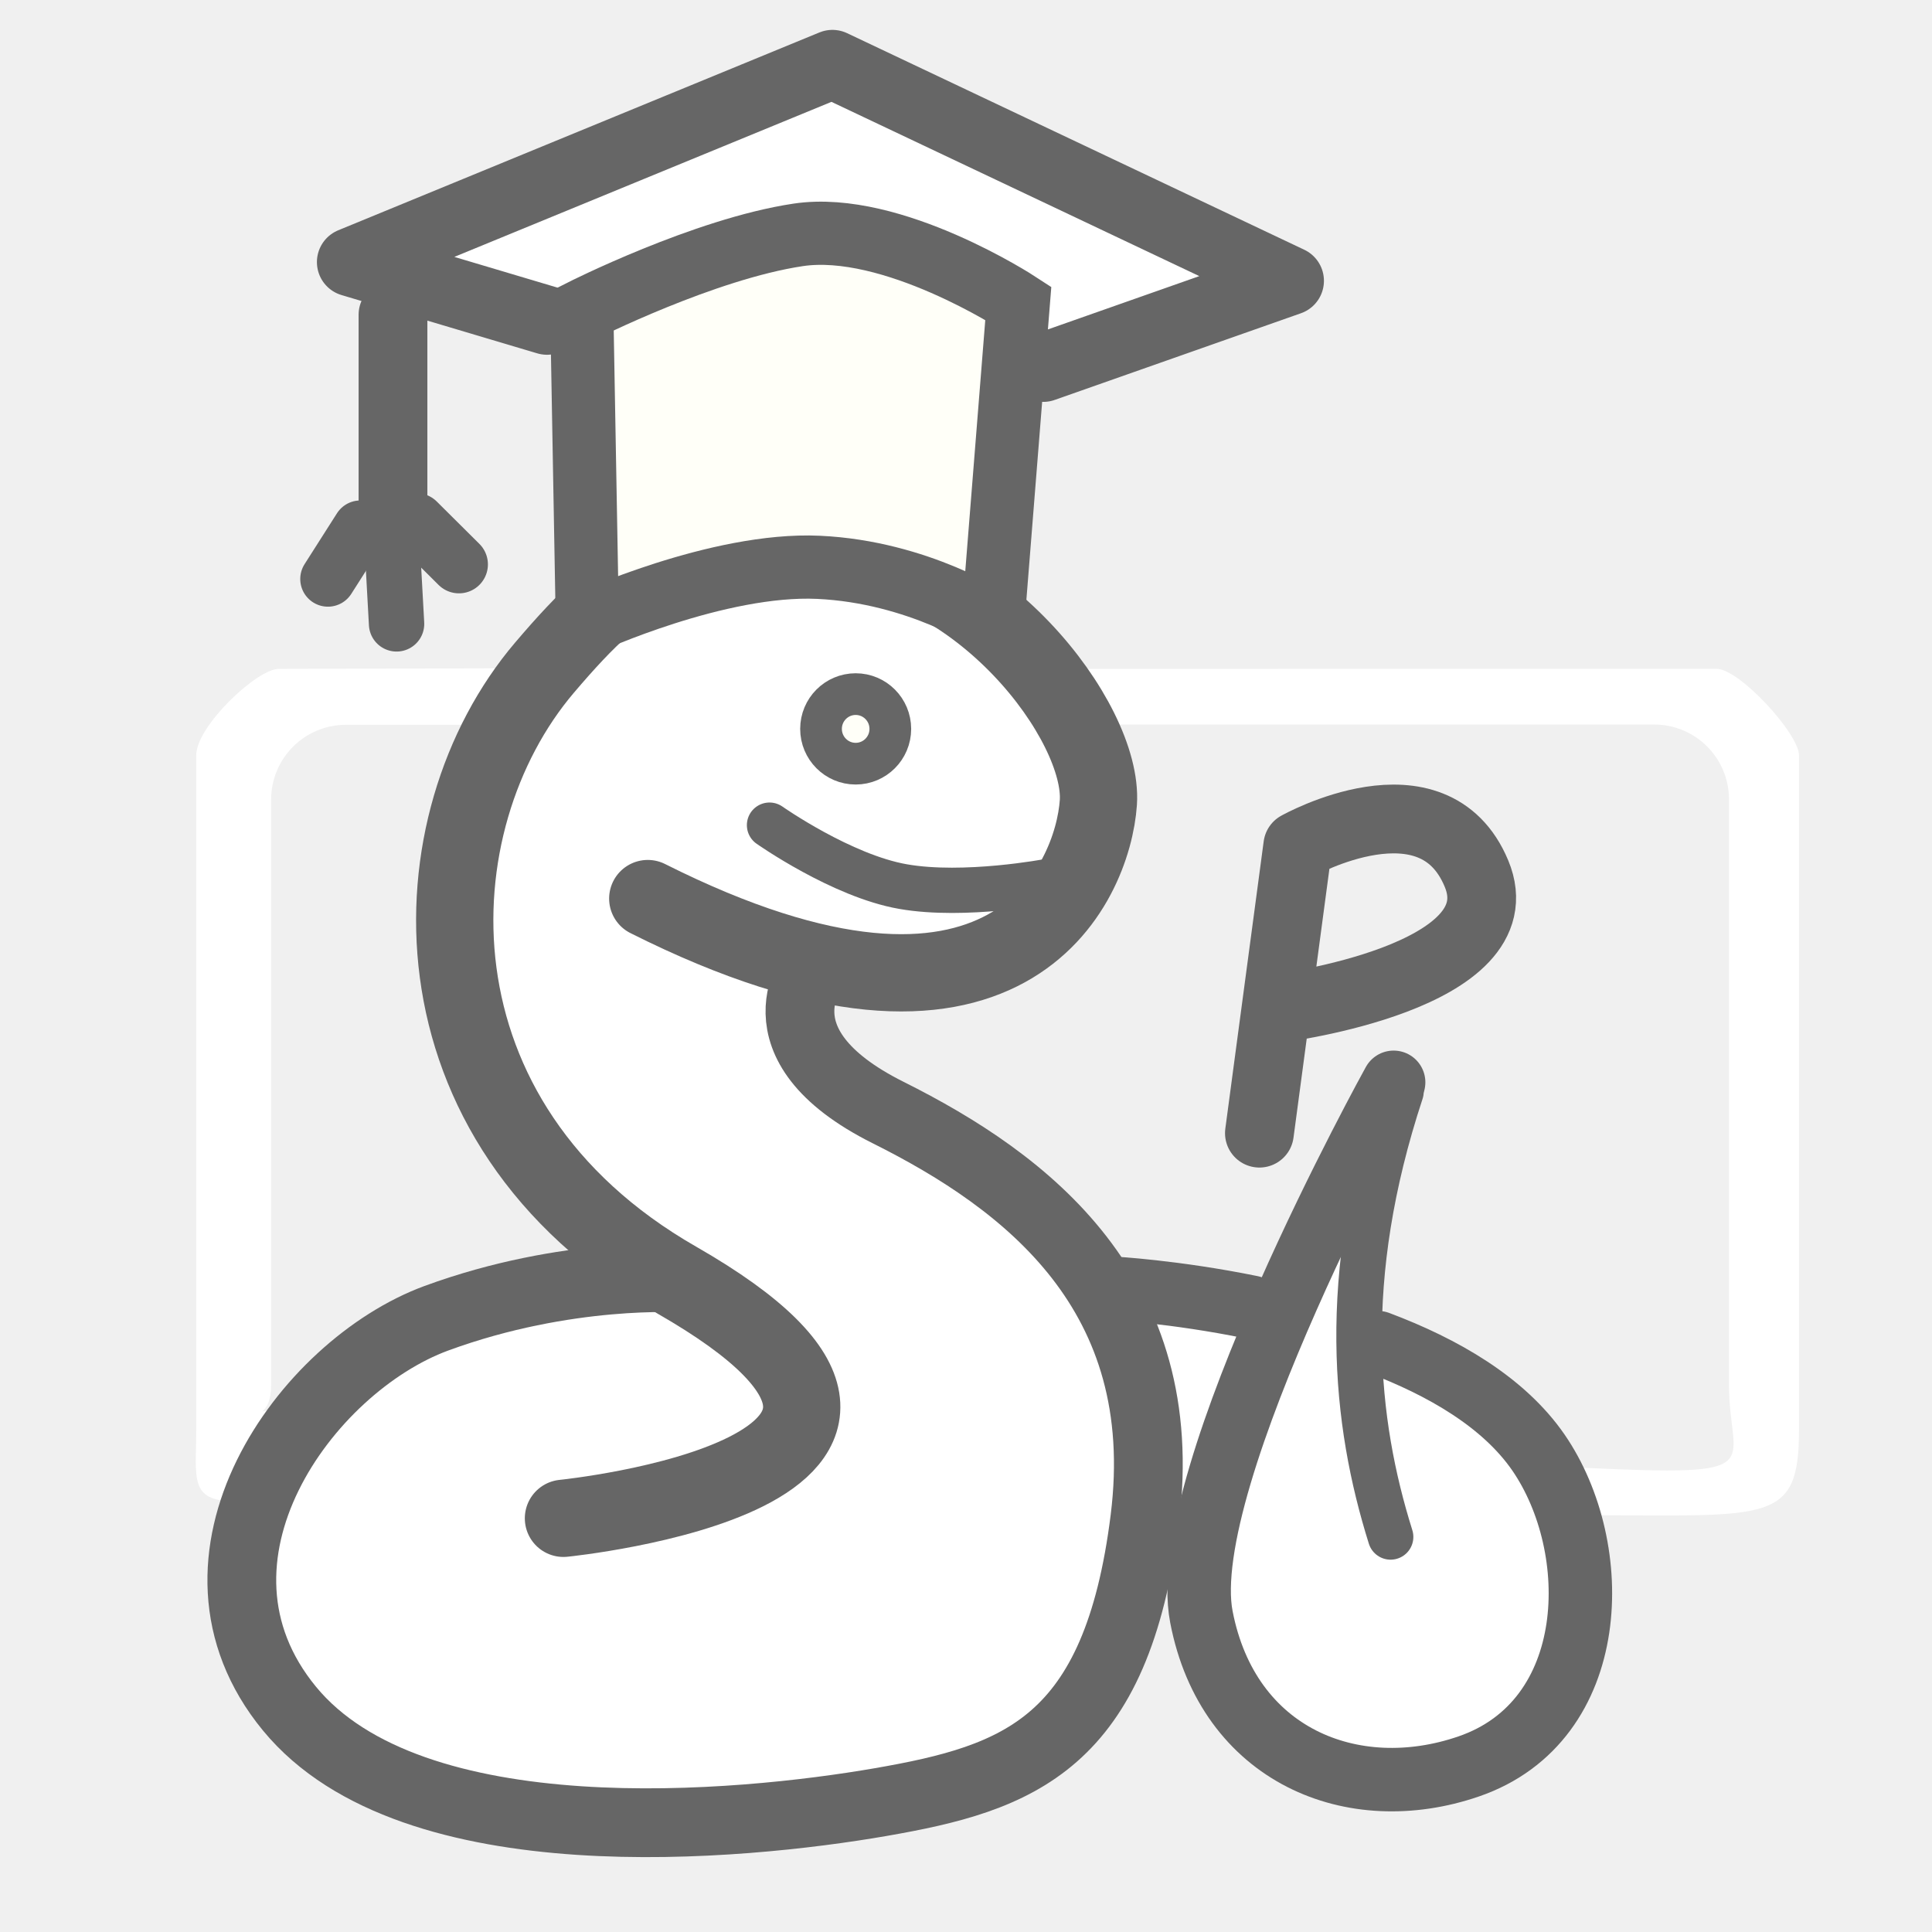
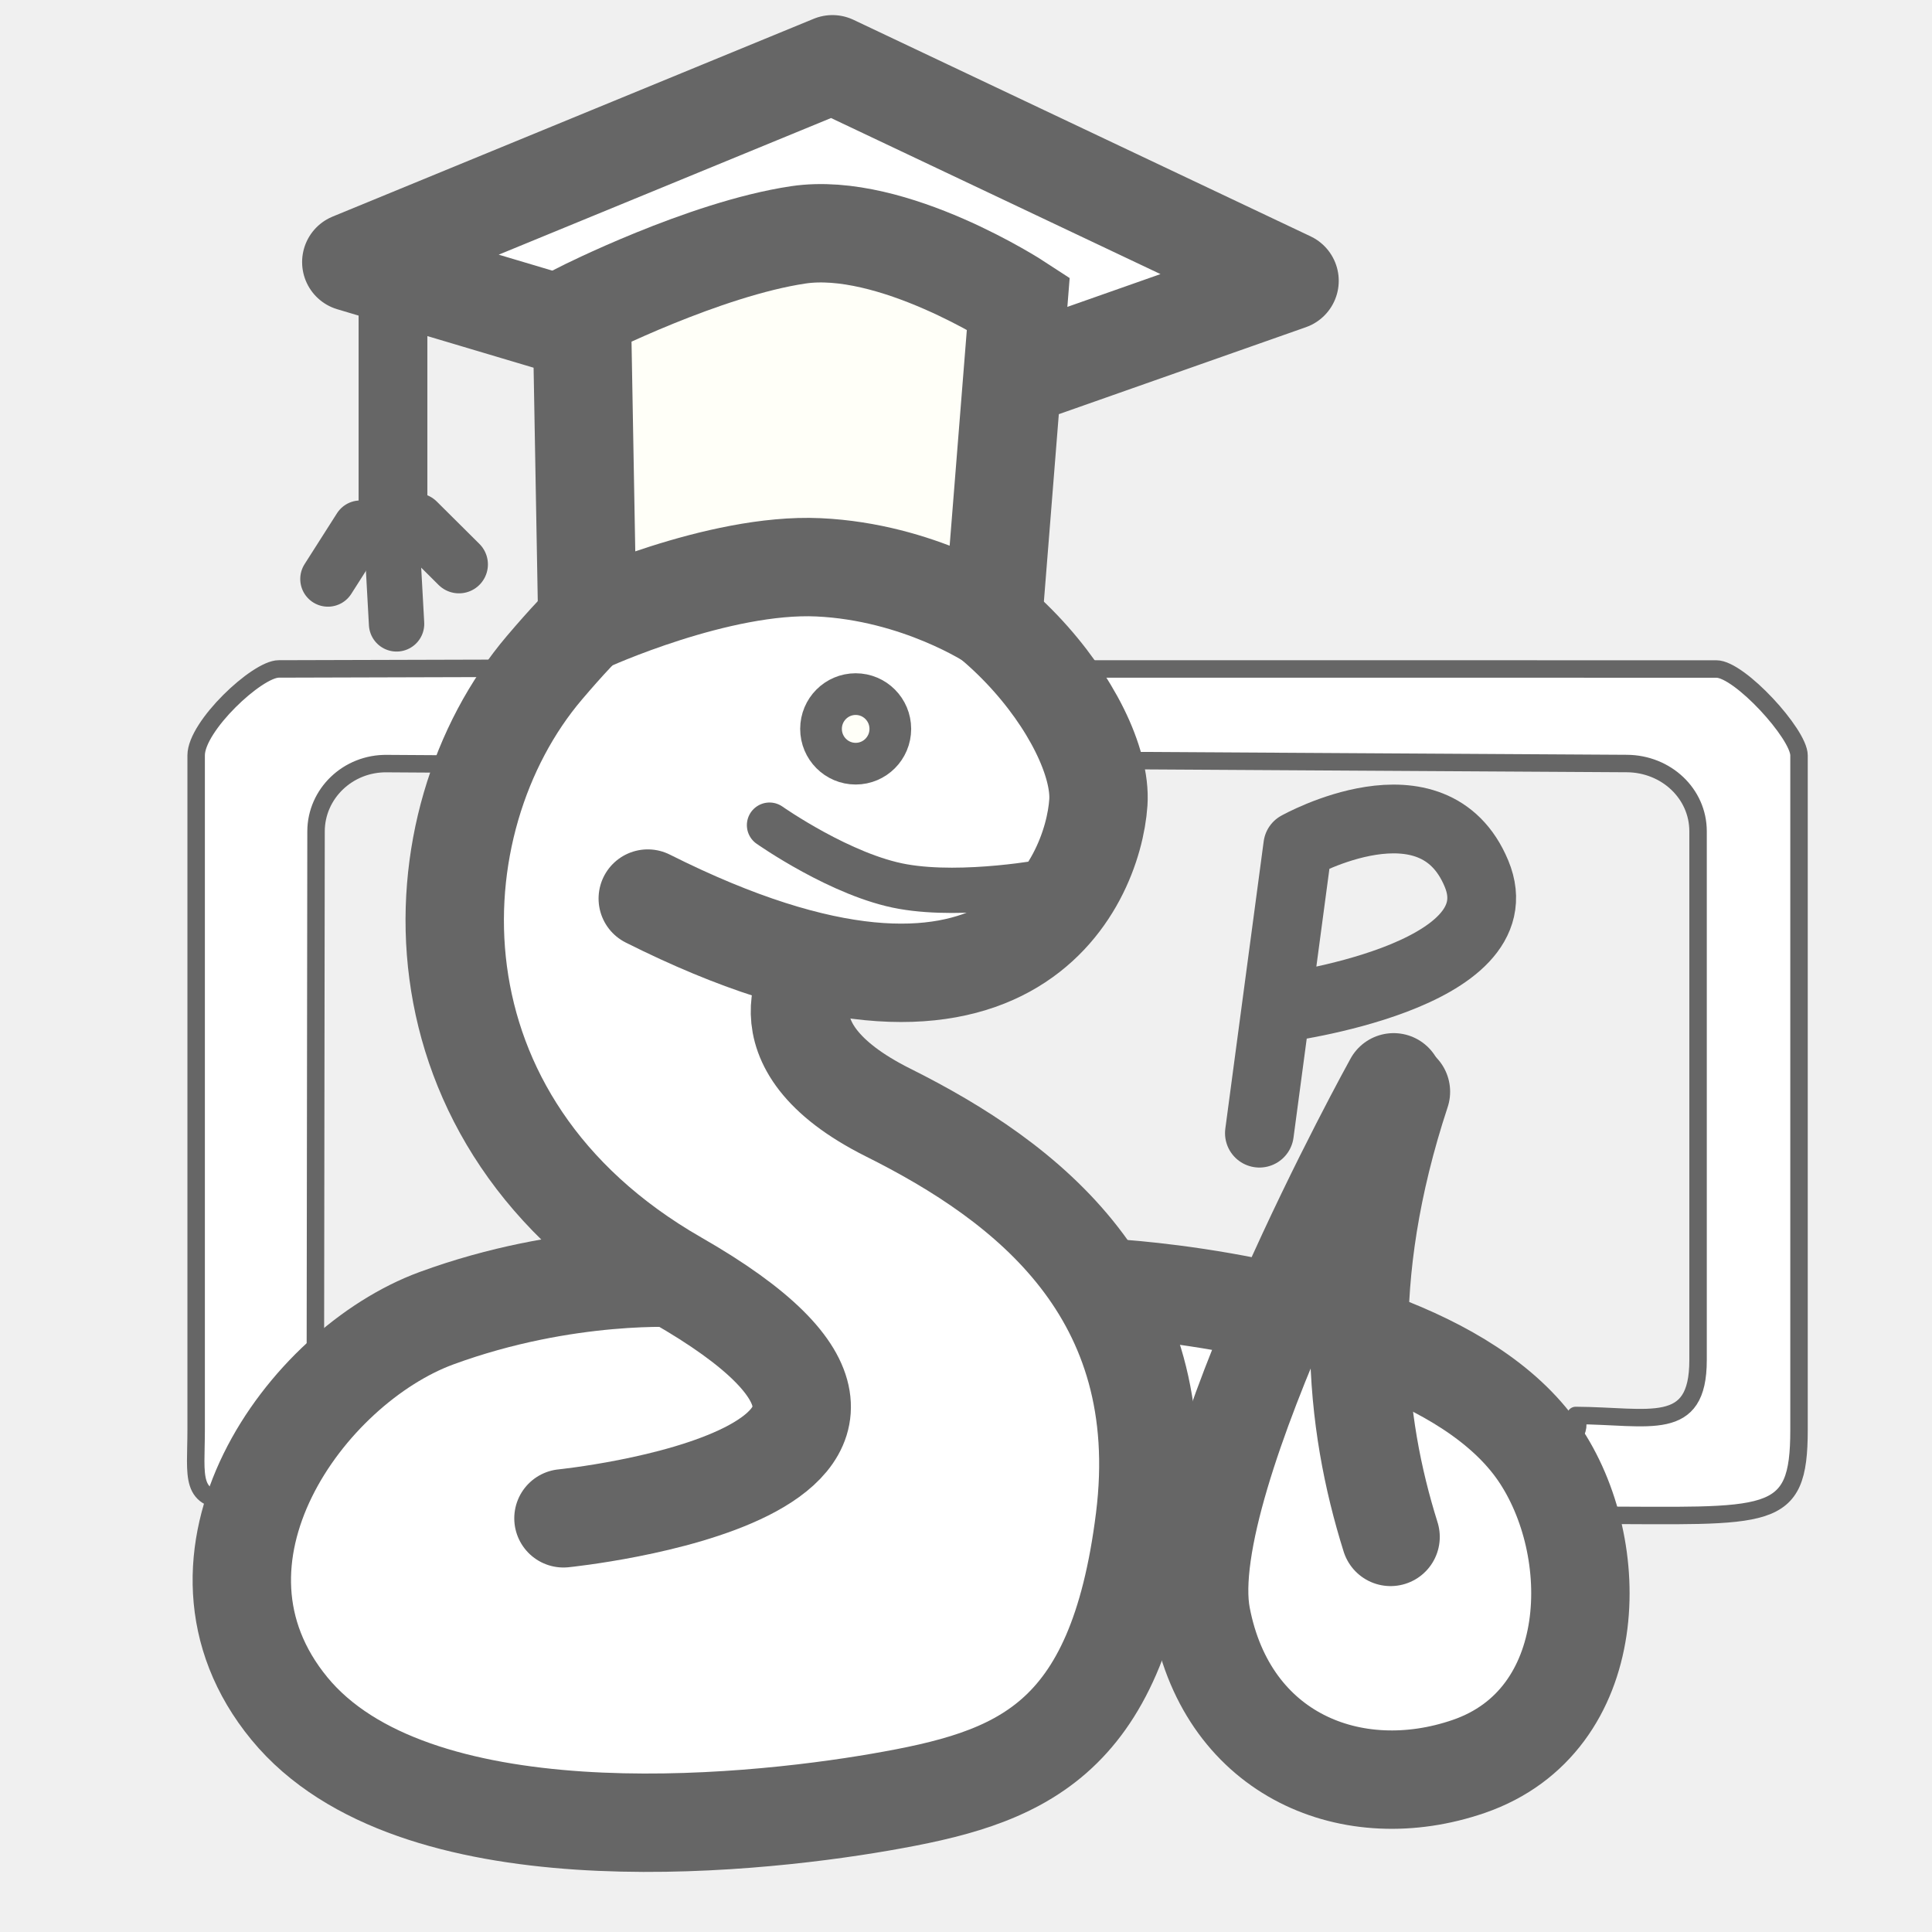
<svg xmlns="http://www.w3.org/2000/svg" height="55" id="svg1756" version="1.1" viewBox="0 0 14.552 14.552" width="55">
  <defs id="defs1750" />
  <g id="layer1" transform="translate(0,-282.4479)">
-     <path d="m 3.991,287.481 -1.892,0.005 c -0.163,4.5e-4 -0.621,0.431 -0.621,0.651 v 5.081 c 0,0.36 -0.056,0.537 0.288,0.537 l 0.303,-0.281 c -0.119,0 -0.187,-0.021 -0.227,-0.064 l 0.241,-0.319 v -0.02 c -0.049,0 -0.082,0.003 -0.106,0.007 0.03,-0.025 0.065,-0.08 0.065,-0.192 v -4.414 c 0,-0.313 0.252,-0.565 0.565,-0.565 h 1.318 l 0.218,-0.286 -0.258,7.6e-4 z m 3.874,0.005 0.154,0.138 H 7.85 l 0.313,0.281 h 4.295 c 0.313,0 0.565,0.252 0.565,0.565 v 4.414 c 0,0.613 0.339,0.687 -1.105,0.619 l -0.045,0.07 c -0.037,-0.002 -0.064,-0.003 -0.102,-0.004 l 0.054,0.079 -0.048,0.074 c 0.037,8e-5 0.064,3.1e-4 0.099,4.6e-4 l 0.094,0.138 c 1.366,0.003 1.58,0.062 1.58,-0.643 v -5.081 c 0,-0.161 -0.448,-0.651 -0.621,-0.651 z" id="rect1226-2-4-6-9" style="fill:#ffffff;fill-opacity:1;stroke:none;stroke-width:0.132;stroke-linecap:round;stroke-linejoin:round;stroke-miterlimit:4;stroke-dasharray:none;stroke-opacity:1" />
+     <path d="m 15.084,19.023 -7.15,0.02 c -0.616,0.002 -2.35,1.629 -2.35,2.459 v 19.201 c 0,1.362 -0.211,2.029 1.09,2.029 l 1.145,-1.062 c -0.45,0 -0.709,-0.08 -0.857,-0.242 l 0.912,-1.207 v -0.074 c -0.185,0 -0.311,0.01 -0.4,0.025 0.114,-0.094 2.245,-0.3 2.246,-0.719 0.347,-0.358 -1.376,1.37 -0.744,0.666 l 0.021,-16.453 c 0.002,-1.068 0.904,-1.947 2.025,-1.928 l 3.33,0.021 c 0.169,-0.415 0.305,-0.727 0.48,-1.133 h 0.004 l 0.824,-1.082 -0.977,0.004 z m 14.641,0.02 0.582,0.521 h -0.639 l 1.184,1.064 h -0.684 c 0.115,0.233 0.167,0.41 0.336,1.014 l 15.811,0.094 c 1.122,0.008 2.025,0.86 2.025,1.928 v 15.057 c 0,2.09 -1.374,1.586 -3.484,1.574 0.42,0.953 -1.516,1.097 -1.305,1.512 -0.179,-0.008 1.694,-0.01 1.498,-0.02 l -0.172,0.262 c -0.139,-0.008 -0.24,-0.01 -0.387,-0.014 l 0.205,0.297 -0.182,0.281 c 0.139,3.03e-4 0.241,0.001 0.373,0.002 l 0.357,0.52 c 5.161,0.011 5.971,0.236 5.971,-2.43 V 21.504 c 0,-0.609 -1.694,-2.459 -2.35,-2.459 z" id="rect1226-2-4-6-9" style="fill:#ffffff;fill-opacity:1;stroke:#666666;stroke-width:0.497;stroke-linecap:round;stroke-linejoin:round;stroke-miterlimit:4;stroke-dasharray:none;stroke-opacity:1" transform="matrix(0.2645833,0,0,0.2645833,0,282.4479)" />
    <path d="m 6.146,289.721 c 0,0 1.953,0.201 2.054,-0.805 0.101,-1.007 -0.584,-1.913 -1.007,-2.054 -0.423,-0.141 -1.691,-0.282 -2.315,0.06 -0.624,0.342 -1.148,1.127 -1.289,1.49 -0.141,0.362 -0.262,1.369 0,1.953 0.262,0.584 1.329,1.631 1.329,1.631 0,0 -1.45,0.121 -2.094,0.685 -0.644,0.564 -1.127,0.886 -1.067,1.711 0.06,0.825 0.685,1.429 1.329,1.55 0.644,0.121 1.953,0.383 2.557,0.262 0.604,-0.121 2.013,-0.221 2.356,-0.664 0.342,-0.443 0.483,-1.329 0.664,-1.45 0.181,-0.121 0.423,0.121 0.463,0.483 0.04,0.362 0.06,0.745 0.282,0.866 0.221,0.121 0.846,0.664 1.49,0.403 0.644,-0.262 1.027,-0.685 1.007,-1.127 -0.02,-0.443 -0.04,-1.53 -1.107,-1.953 -1.067,-0.423 -2.517,-0.604 -2.517,-0.604 0,0 -0.262,-0.564 -0.785,-0.846 -0.523,-0.282 -1.248,-0.685 -1.369,-0.906 -0.121,-0.221 0.02,-0.685 0.02,-0.685 z" id="path1265-5" style="fill:#ffffff;fill-opacity:1;stroke:none;stroke-width:0.04px;stroke-linecap:butt;stroke-linejoin:miter;stroke-opacity:1" />
    <ellipse cx="6.445" cy="287.938" id="path894-6-7-3-6" rx="0.261" ry="0.262" style="fill:#fffff8;fill-opacity:1;stroke:#666666;stroke-width:0.314;stroke-miterlimit:4;stroke-dasharray:none;stroke-opacity:1" />
    <path d="m 5.796,288.663 c 0,0 0.544,0.383 1.007,0.463 0.463,0.081 1.097,-0.04 1.097,-0.04" id="path896-2-0-6-5" style="fill:none;fill-opacity:1;stroke:#666666;stroke-width:0.341;stroke-linecap:round;stroke-linejoin:miter;stroke-miterlimit:4;stroke-dasharray:none;stroke-opacity:1" />
-     <path d="m 6.146,289.721 c 0,0 -0.503,0.584 0.544,1.107 1.047,0.523 2.145,1.364 1.933,3.06 -0.212,1.696 -0.946,1.953 -1.993,2.134 -1.047,0.181 -3.523,0.423 -4.45,-0.705 -0.926,-1.127 0.121,-2.577 1.107,-2.94 0.987,-0.362 1.852,-0.302 1.852,-0.302" id="path1042-6" style="fill:none;stroke:#666666;stroke-width:0.518;stroke-linecap:butt;stroke-linejoin:miter;stroke-miterlimit:4;stroke-dasharray:none;stroke-opacity:1" />
-     <path d="m 4.12,284.861 -1.474,-0.439 3.624,-1.49 3.443,1.631 -1.855,0.653" id="path1078-9" style="fill:#ffffff;fill-opacity:1;stroke:#666666;stroke-width:0.518;stroke-linecap:round;stroke-linejoin:round;stroke-miterlimit:4;stroke-dasharray:none;stroke-opacity:1" />
+     <path d="m 6.146,289.721 c 0,0 -0.503,0.584 0.544,1.107 1.047,0.523 2.145,1.364 1.933,3.06 -0.212,1.696 -0.946,1.953 -1.993,2.134 -1.047,0.181 -3.523,0.423 -4.45,-0.705 -0.926,-1.127 0.121,-2.577 1.107,-2.94 0.987,-0.362 1.852,-0.302 1.852,-0.302" id="path1042-6" style="fill:none;stroke:#666666;stroke-width:0.741;stroke-linecap:butt;stroke-linejoin:miter;stroke-miterlimit:4;stroke-dasharray:none;stroke-opacity:1" />
+     <path d="m 4.12,284.861 -1.474,-0.439 3.624,-1.49 3.443,1.631 -1.855,0.653" id="path1078-9" style="fill:#ffffff;fill-opacity:1;stroke:#666666;stroke-width:0.741;stroke-linecap:round;stroke-linejoin:round;stroke-miterlimit:4;stroke-dasharray:none;stroke-opacity:1" />
    <path d="m 2.96,284.819 v 1.523" id="path1084-74" style="fill:none;stroke:#666666;stroke-width:0.518;stroke-linecap:round;stroke-linejoin:miter;stroke-miterlimit:4;stroke-dasharray:none;stroke-opacity:1" />
-     <path d="m 4.879,289.216 c 2.715,1.364 3.353,-0.12 3.394,-0.724 0.04,-0.604 -0.896,-1.847 -2.054,-1.893 -1.158,-0.045 -1.478,0.126 -2.118,0.878 -0.989,1.163 -1.077,3.424 0.997,4.613 2.534,1.452 -0.854,1.794 -0.854,1.794" id="path50-5-2-9-7" style="fill:none;fill-opacity:1;stroke:#666666;stroke-width:0.582;stroke-linecap:round;stroke-linejoin:round;stroke-miterlimit:4;stroke-dasharray:none;stroke-opacity:1" />
-     <path d="m 4.424,287.138 c 0,0 0.985,-0.452 1.741,-0.417 0.756,0.035 1.314,0.408 1.314,0.408 l 0.191,-2.397 c 0,0 -0.95,-0.621 -1.658,-0.515 -0.709,0.106 -1.63,0.572 -1.63,0.572 z" id="path2757" style="fill:#fffff8;stroke:#666666;stroke-width:0.476;stroke-linecap:butt;stroke-linejoin:miter;stroke-miterlimit:4;stroke-dasharray:none;stroke-opacity:1;fill-opacity:1" />
+     <path d="m 4.879,289.216 c 2.715,1.364 3.353,-0.12 3.394,-0.724 0.04,-0.604 -0.896,-1.847 -2.054,-1.893 -1.158,-0.045 -1.478,0.126 -2.118,0.878 -0.989,1.163 -1.077,3.424 0.997,4.613 2.534,1.452 -0.854,1.794 -0.854,1.794" id="path50-5-2-9-7" style="fill:none;fill-opacity:1;stroke:#666666;stroke-width:0.741;stroke-linecap:round;stroke-linejoin:round;stroke-miterlimit:4;stroke-dasharray:none;stroke-opacity:1" />
+     <path d="m 4.424,287.138 c 0,0 0.985,-0.452 1.741,-0.417 0.756,0.035 1.314,0.408 1.314,0.408 l 0.191,-2.397 c 0,0 -0.95,-0.621 -1.658,-0.515 -0.709,0.106 -1.63,0.572 -1.63,0.572 z" id="path2757" style="fill:#fffff8;stroke:#666666;stroke-width:0.741;stroke-linecap:butt;stroke-linejoin:miter;stroke-miterlimit:4;stroke-dasharray:none;stroke-opacity:1;fill-opacity:1" />
    <path d="m 2.714,286.426 -0.244,0.383" id="path1084-7-52" style="fill:none;stroke:#666666;stroke-width:0.417;stroke-linecap:round;stroke-linejoin:miter;stroke-miterlimit:4;stroke-dasharray:none;stroke-opacity:1" />
    <path d="m 3.457,286.699 -0.321,-0.319" id="path1084-7-3-5" style="fill:none;stroke:#666666;stroke-width:0.436;stroke-linecap:round;stroke-linejoin:miter;stroke-miterlimit:4;stroke-dasharray:none;stroke-opacity:1" />
    <path d="m 2.962,286.693 0.025,0.454" id="path1084-7-5-4" style="fill:none;stroke:#666666;stroke-width:0.417;stroke-linecap:round;stroke-linejoin:miter;stroke-miterlimit:4;stroke-dasharray:none;stroke-opacity:1" />
    <path d="m 10.096,293.316 0.024,-1.798 -0.499,1.589 z" id="path2755" style="fill:#ffffff;fill-opacity:1;stroke:none;stroke-width:0.265px;stroke-linecap:butt;stroke-linejoin:miter;stroke-opacity:1" />
-     <path d="m 8.377,292.151 c 0,0 0.463,0.024 1.048,0.143 m 0.955,0.267 c 0.49,0.184 0.947,0.449 1.208,0.828 0.494,0.719 0.472,2.021 -0.526,2.364 -0.873,0.3 -1.812,-0.081 -2.013,-1.127 -0.201,-1.047 1.448,-4.026 1.448,-4.026" id="path1199-7" style="fill:none;stroke:#666666;stroke-width:0.478;stroke-linecap:round;stroke-linejoin:round;stroke-miterlimit:4;stroke-dasharray:none;stroke-opacity:1" />
+     <path d="m 8.377,292.151 c 0,0 0.463,0.024 1.048,0.143 m 0.955,0.267 c 0.49,0.184 0.947,0.449 1.208,0.828 0.494,0.719 0.472,2.021 -0.526,2.364 -0.873,0.3 -1.812,-0.081 -2.013,-1.127 -0.201,-1.047 1.448,-4.026 1.448,-4.026" id="path1199-7" style="fill:none;stroke:#666666;stroke-width:0.741;stroke-linecap:round;stroke-linejoin:round;stroke-miterlimit:4;stroke-dasharray:none;stroke-opacity:1" />
    <path d="m 9.486,290.983 0.289,-2.164 c 0,0 1.021,-0.573 1.346,0.209 0.326,0.781 -1.481,1.013 -1.481,1.013" id="path1158-4" style="fill:none;stroke:#666666;stroke-width:0.518;stroke-linecap:round;stroke-linejoin:round;stroke-miterlimit:4;stroke-dasharray:none;stroke-opacity:1" />
-     <path d="m 10.552,290.671 c -0.465,1.41 -0.349,2.488 -0.078,3.353" id="path1154-4" style="fill:none;stroke:#666666;stroke-width:0.343;stroke-linecap:round;stroke-linejoin:round;stroke-miterlimit:4;stroke-dasharray:none;stroke-opacity:1" />
+     <path d="m 10.552,290.671 c -0.465,1.41 -0.349,2.488 -0.078,3.353" id="path1154-4" style="fill:none;stroke:#666666;stroke-width:0.741;stroke-linecap:round;stroke-linejoin:round;stroke-miterlimit:4;stroke-dasharray:none;stroke-opacity:1" />
  </g>
</svg>
